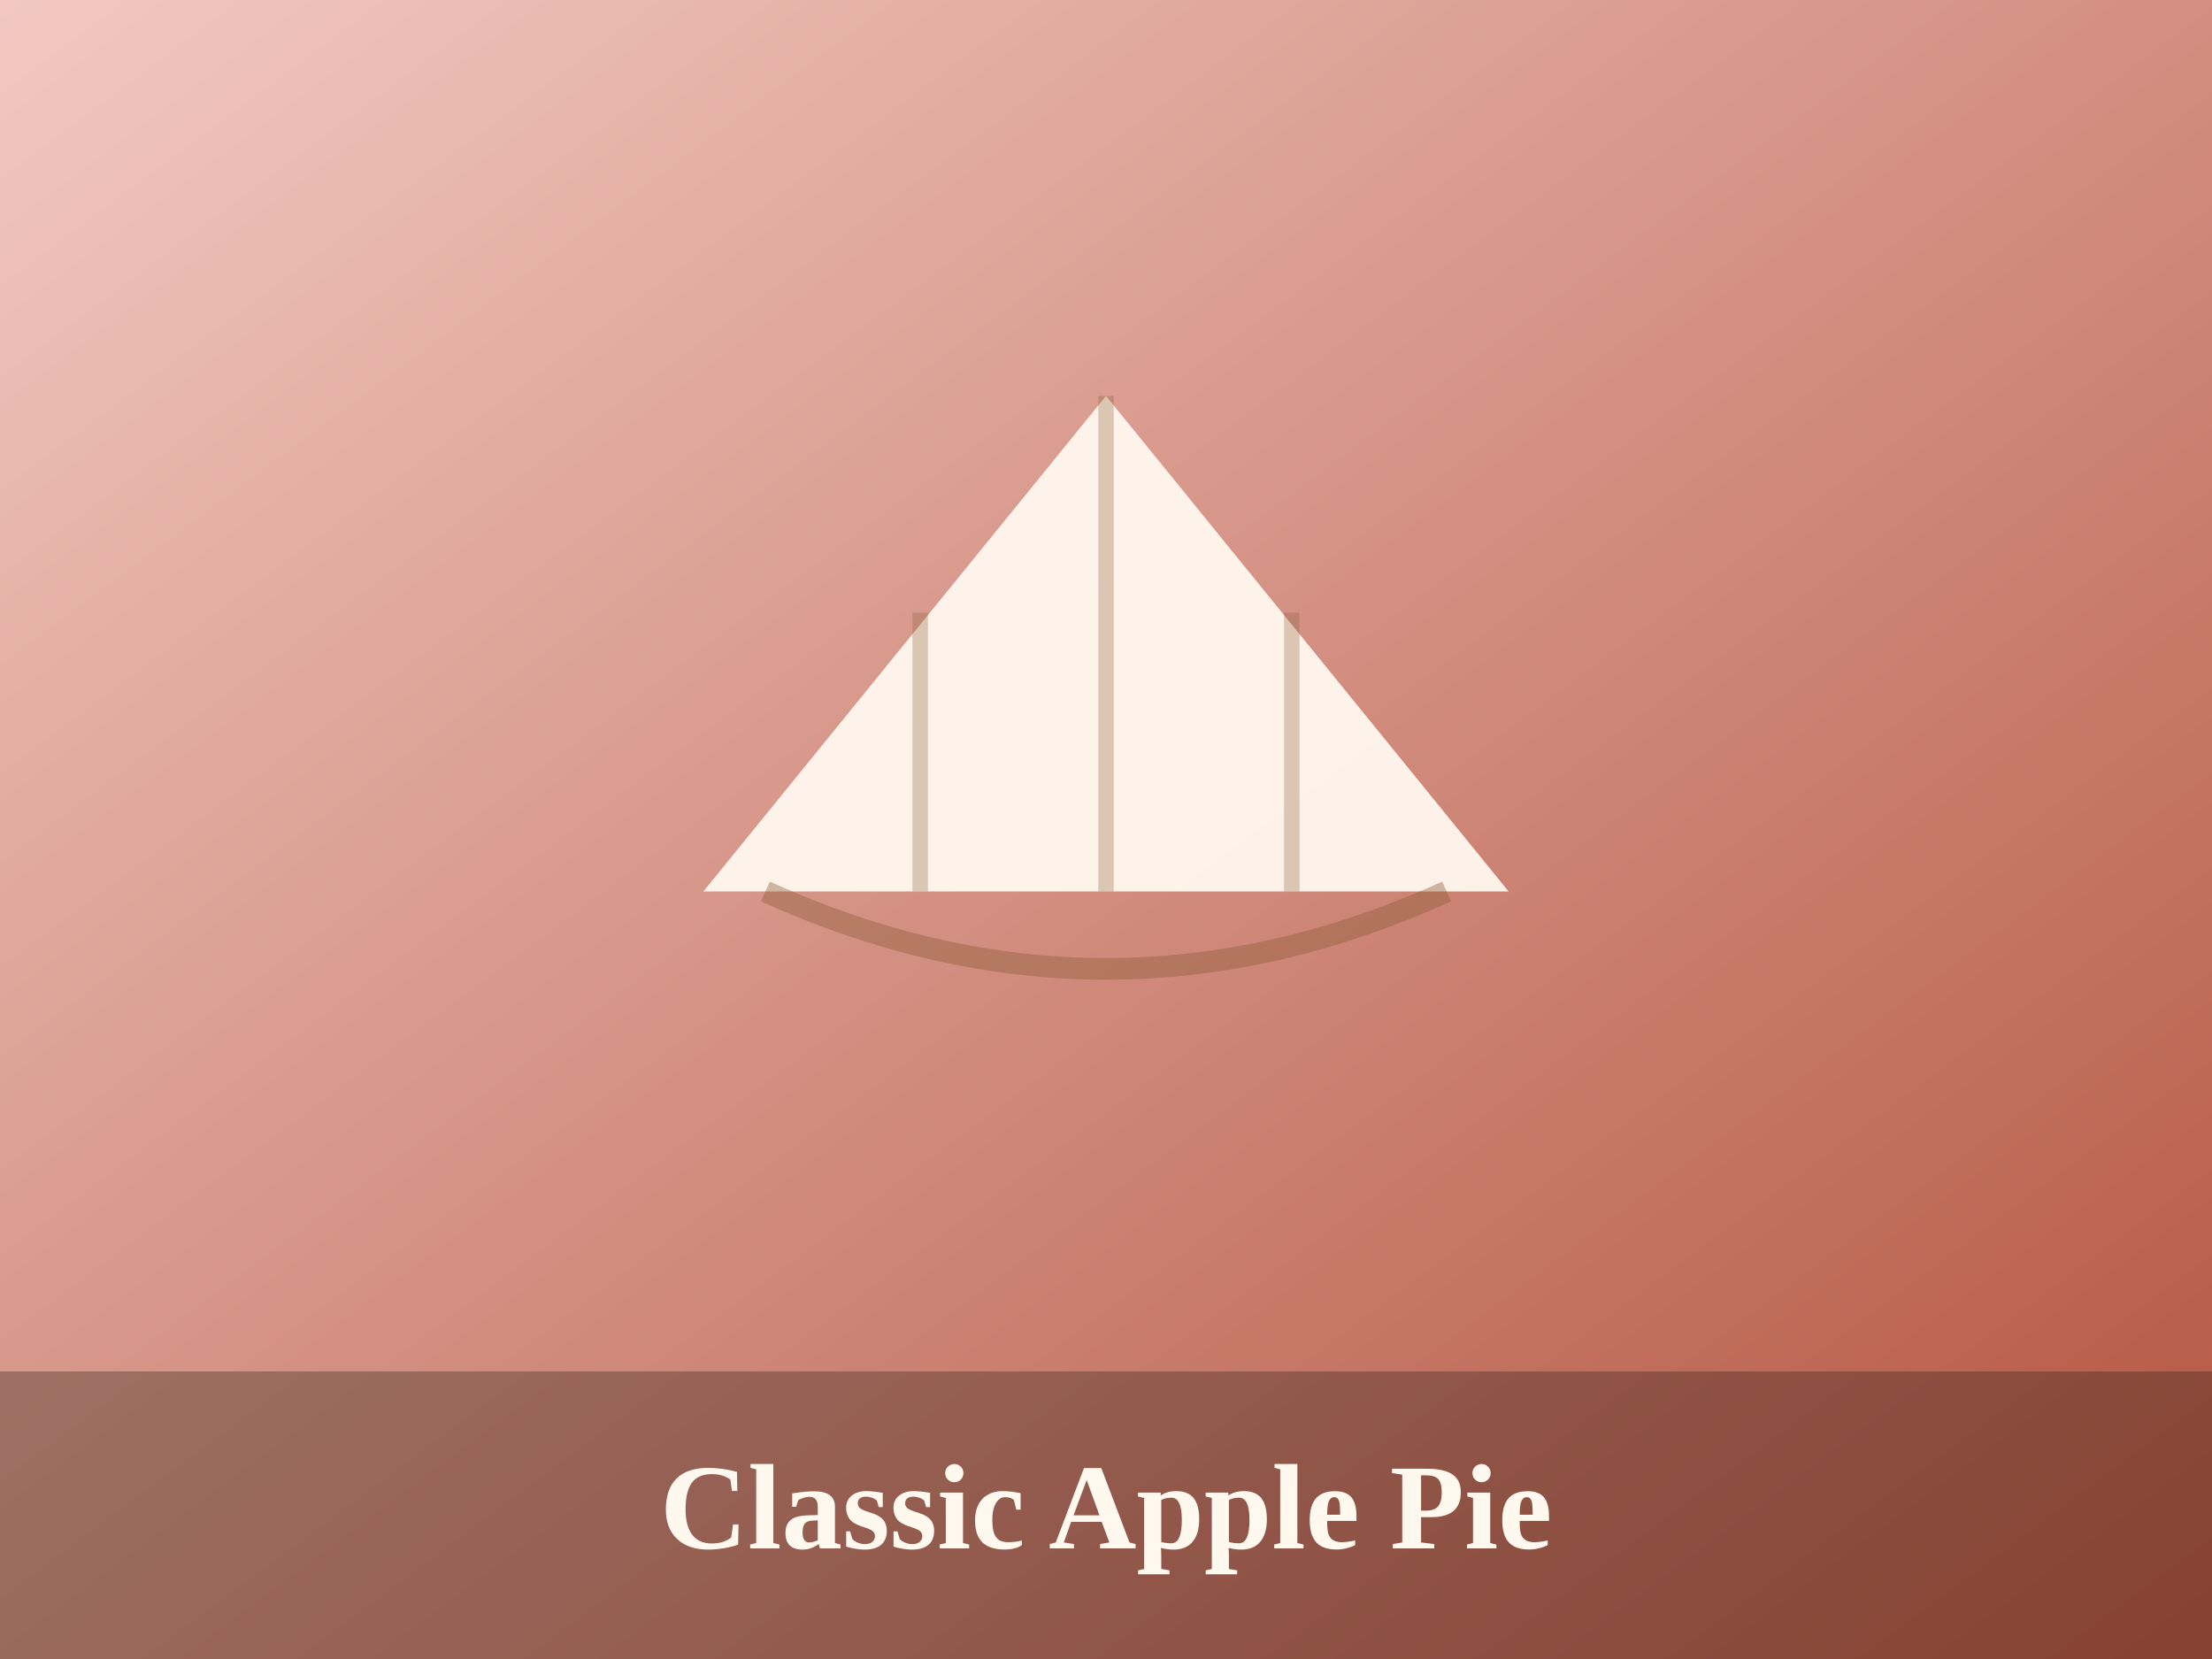
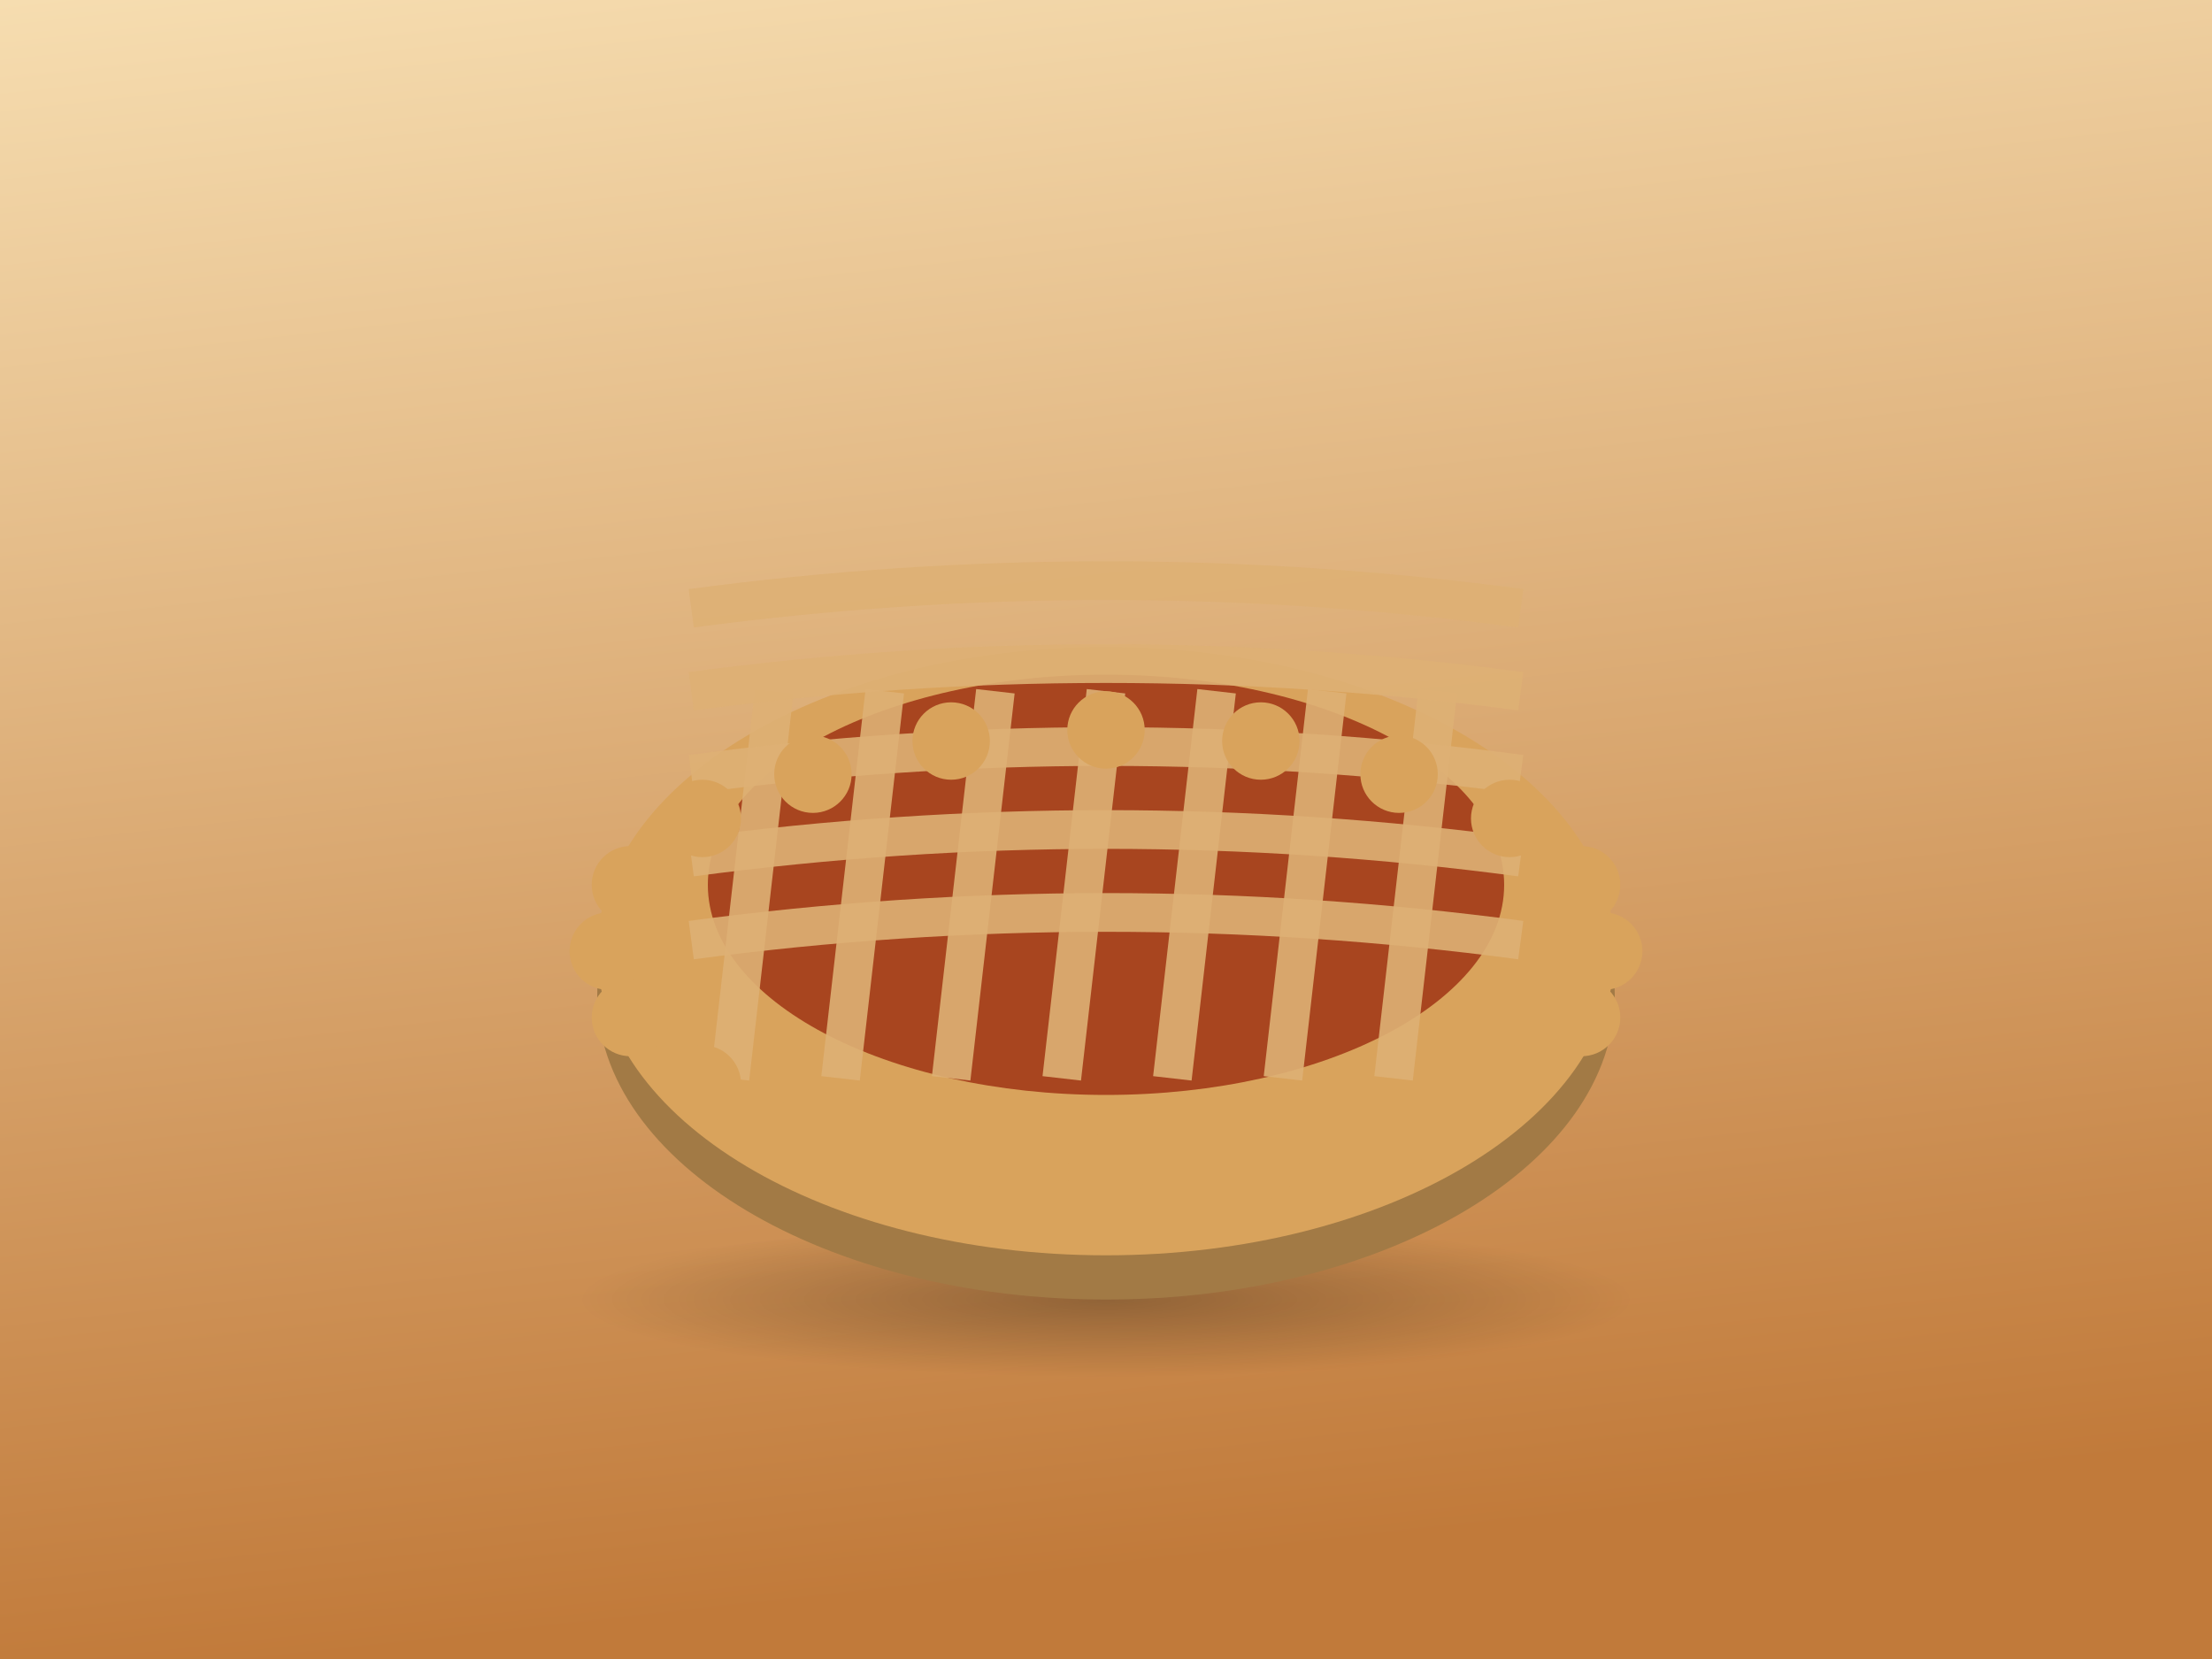
<svg xmlns="http://www.w3.org/2000/svg" viewBox="0 0 400 300" width="800" height="600">
  <defs>
-     <linearGradient id="bg" x1="0" y1="0" x2="1" y2="1">
-       <stop offset="0%" stop-color="#f2c9c2" />
-       <stop offset="100%" stop-color="#b3543f" />
+     <linearGradient id="bg" x1="0" y1="0" x2="0.15" y2="1">
+       <stop offset="0%" stop-color="#f6ddb0" />
+       <stop offset="100%" stop-color="#c17a3a" />
    </linearGradient>
+     <radialGradient id="shadow" cx="50%" cy="50%" r="50%">
+       <stop offset="0%" stop-color="#000000" stop-opacity="0.28" />
+       <stop offset="100%" stop-color="#000000" stop-opacity="0" />
+     </radialGradient>
  </defs>
  <rect width="400" height="300" fill="url(#bg)" />
-   <g transform="translate(60,10) scale(2.8)">
-     <path d="M24 54 L50 22 L76 54 Z" fill="#fff8ee" opacity="0.95" />
-     <path d="M28 54 q22 10 44 0" fill="none" stroke="#8a5a34" stroke-width="1.4" opacity="0.4" />
-     <path d="M50 22 L50 54 M38 36 L38 54 M62 36 L62 54" stroke="#8a5a34" stroke-width="1" opacity="0.3" />
-   </g>
-   <rect x="0" y="248" width="400" height="52" fill="#241a12" opacity="0.32" />
-   <text x="200" y="280" text-anchor="middle" font-family="Georgia, 'Times New Roman', serif" font-size="22" fill="#fff8ee" font-weight="600">Classic Apple Pie</text>
+   <ellipse cx="200" cy="235" rx="96" ry="14" fill="url(#shadow)" />
+   <ellipse cx="200" cy="180" rx="92" ry="55" fill="#a27a45" />
+   <ellipse cx="200" cy="172" rx="92" ry="55" fill="#d9a35c" />
+   <ellipse cx="200" cy="160" rx="72" ry="38" fill="#a8451f" />
+   <line x1="140" y1="125" x2="132" y2="195" stroke="#deb074" stroke-width="7" opacity="0.9" />
+   <line x1="160" y1="125" x2="152" y2="195" stroke="#deb074" stroke-width="7" opacity="0.9" />
+   <line x1="180" y1="125" x2="172" y2="195" stroke="#deb074" stroke-width="7" opacity="0.9" />
+   <line x1="200" y1="125" x2="192" y2="195" stroke="#deb074" stroke-width="7" opacity="0.9" />
+   <line x1="220" y1="125" x2="212" y2="195" stroke="#deb074" stroke-width="7" opacity="0.9" />
+   <line x1="240" y1="125" x2="232" y2="195" stroke="#deb074" stroke-width="7" opacity="0.9" />
+   <line x1="260" y1="125" x2="252" y2="195" stroke="#deb074" stroke-width="7" opacity="0.9" />
+   <path d="M125,110 Q200,100 275,110" stroke="#deb074" stroke-width="7" fill="none" opacity="0.9" />
+   <path d="M125,125 Q200,115 275,125" stroke="#deb074" stroke-width="7" fill="none" opacity="0.9" />
+   <path d="M125,140 Q200,130 275,140" stroke="#deb074" stroke-width="7" fill="none" opacity="0.9" />
+   <path d="M125,155 Q200,145 275,155" stroke="#deb074" stroke-width="7" fill="none" opacity="0.9" />
+   <path d="M125,170 Q200,160 275,170" stroke="#deb074" stroke-width="7" fill="none" opacity="0.9" />
+   <circle cx="290" cy="172" r="7" fill="#d9a35c" />
+   <circle cx="286" cy="184" r="7" fill="#d9a35c" />
+   <circle cx="273" cy="196" r="7" fill="#d9a35c" />
+   <circle cx="253" cy="204" r="7" fill="#d9a35c" />
+   <circle cx="228" cy="210" r="7" fill="#d9a35c" />
+   <circle cx="200" cy="212" r="7" fill="#d9a35c" />
+   <circle cx="172" cy="210" r="7" fill="#d9a35c" />
+   <circle cx="147" cy="204" r="7" fill="#d9a35c" />
+   <circle cx="127" cy="196" r="7" fill="#d9a35c" />
+   <circle cx="114" cy="184" r="7" fill="#d9a35c" />
+   <circle cx="110" cy="172" r="7" fill="#d9a35c" />
+   <circle cx="114" cy="160" r="7" fill="#d9a35c" />
+   <circle cx="127" cy="148" r="7" fill="#d9a35c" />
+   <circle cx="147" cy="140" r="7" fill="#d9a35c" />
+   <circle cx="172" cy="134" r="7" fill="#d9a35c" />
+   <circle cx="200" cy="132" r="7" fill="#d9a35c" />
+   <circle cx="228" cy="134" r="7" fill="#d9a35c" />
+   <circle cx="253" cy="140" r="7" fill="#d9a35c" />
+   <circle cx="273" cy="148" r="7" fill="#d9a35c" />
+   <circle cx="286" cy="160" r="7" fill="#d9a35c" />
</svg>
